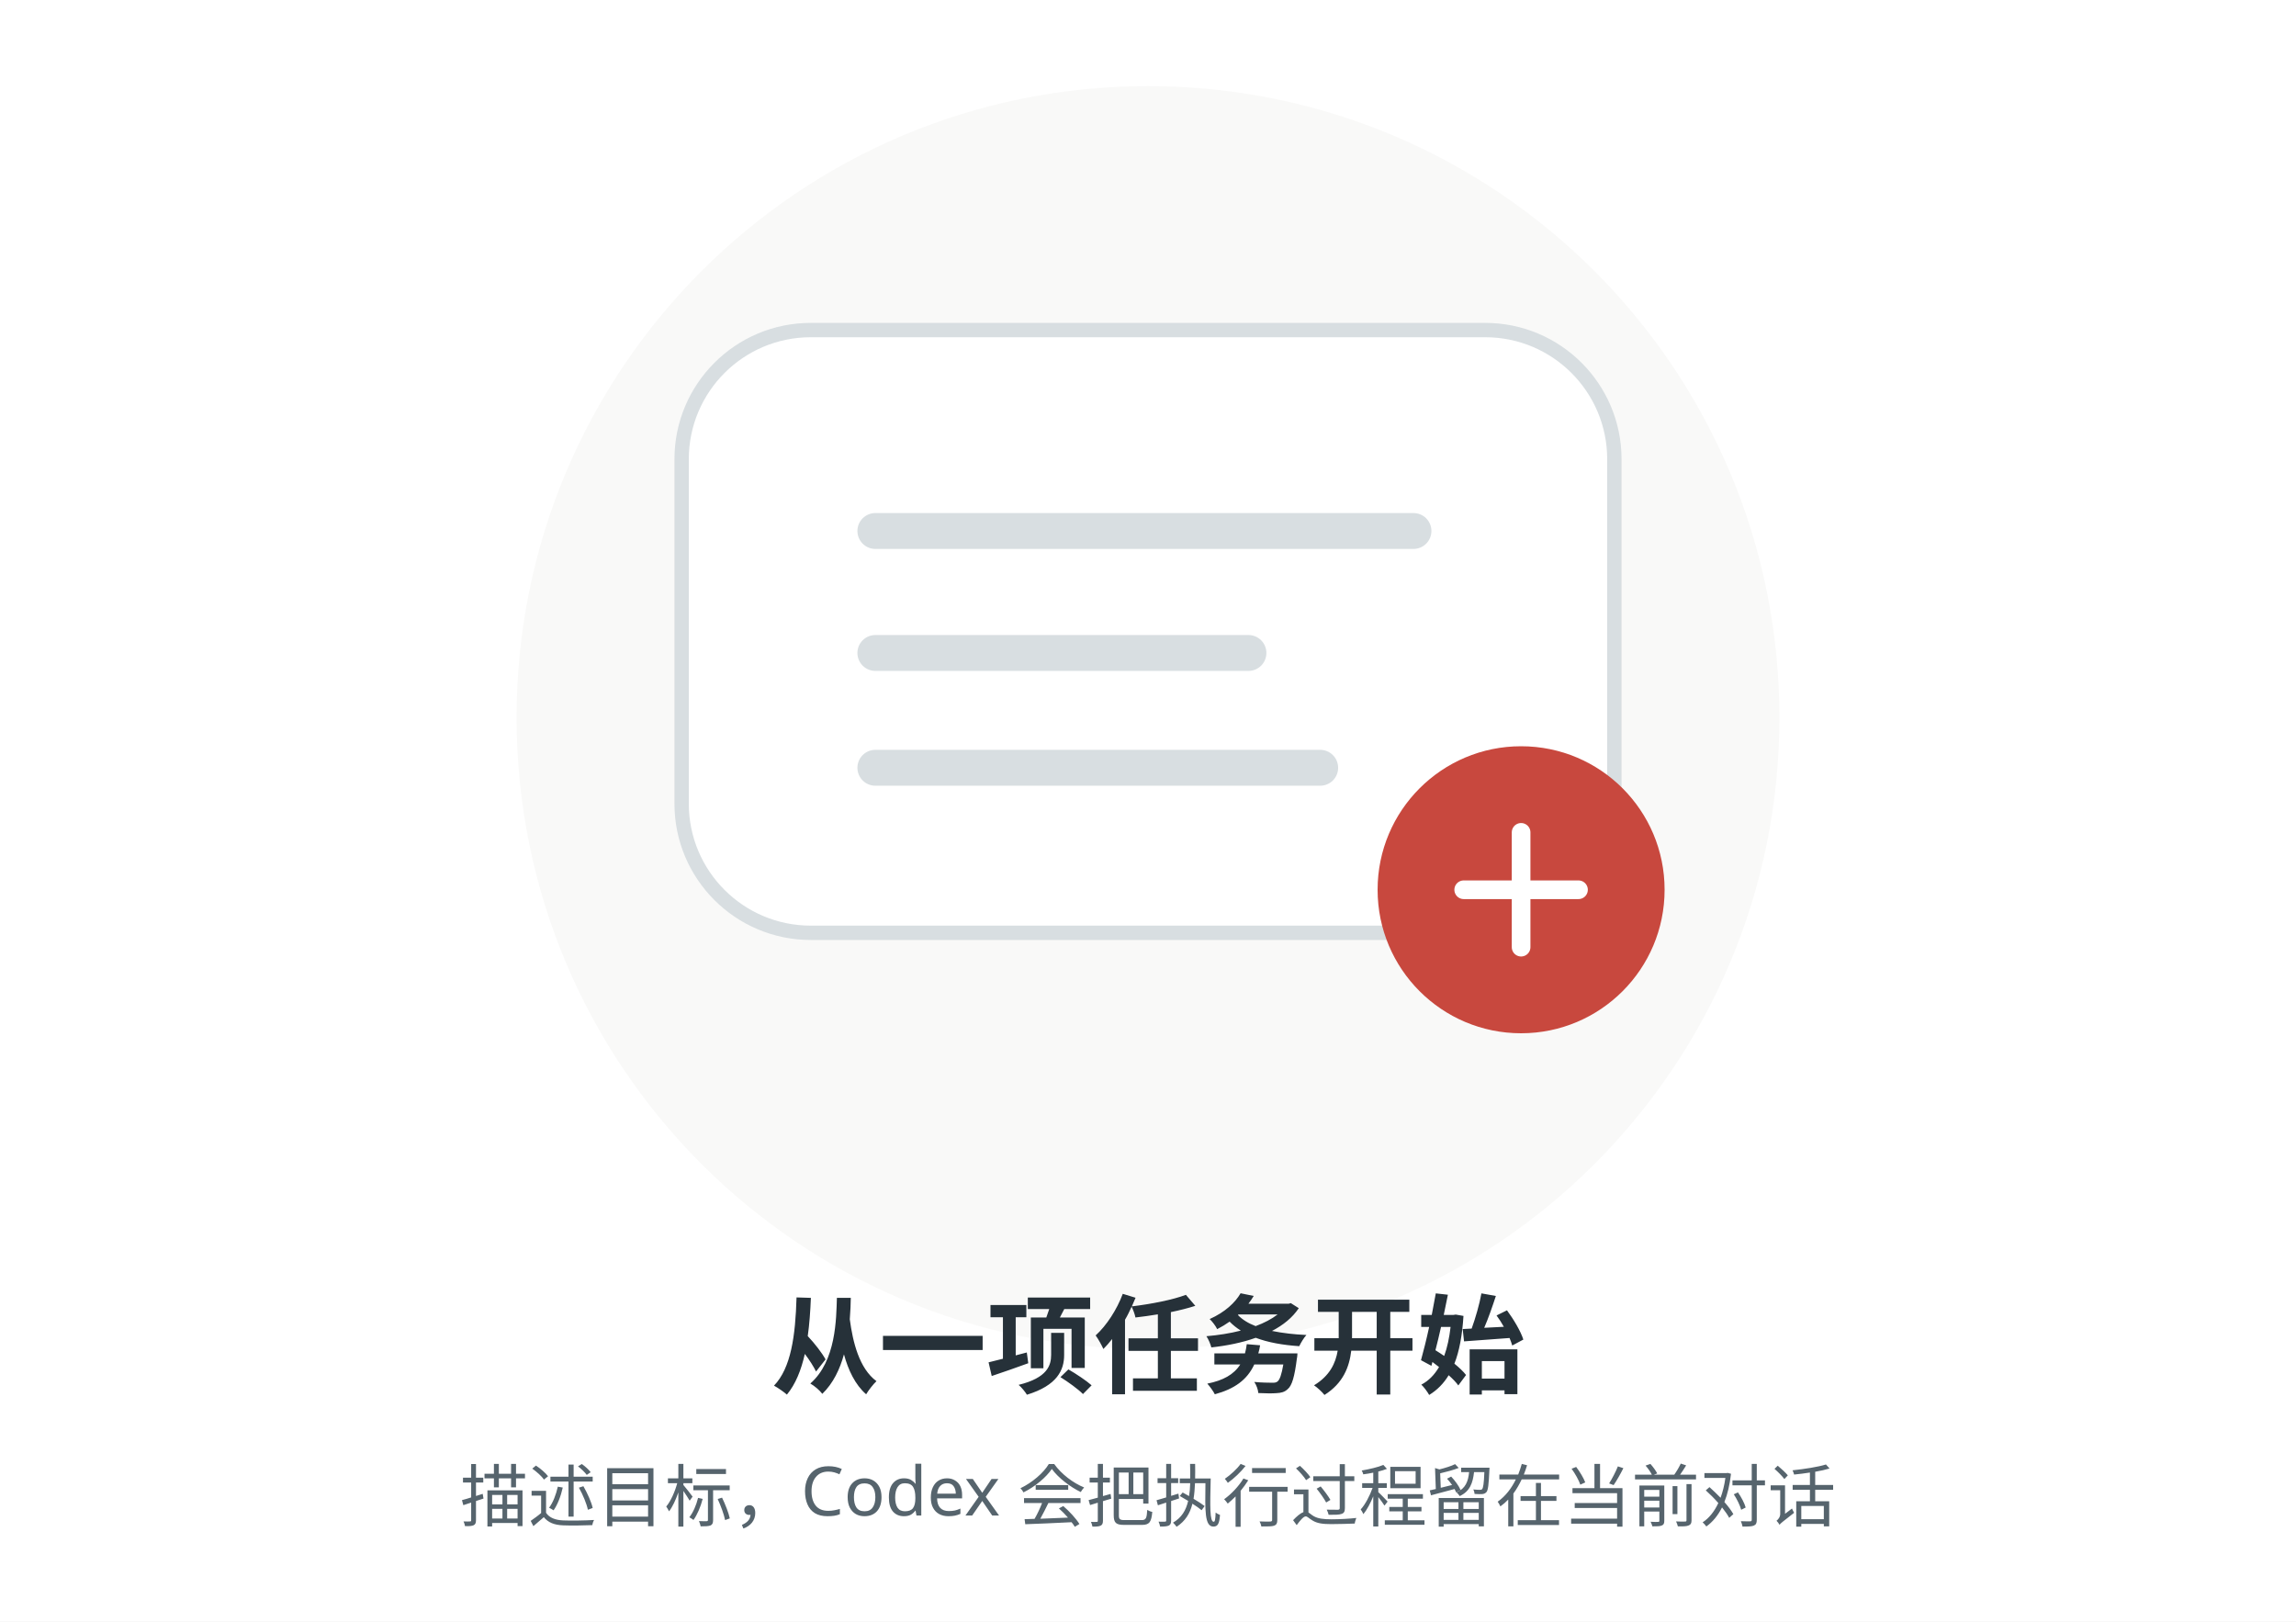
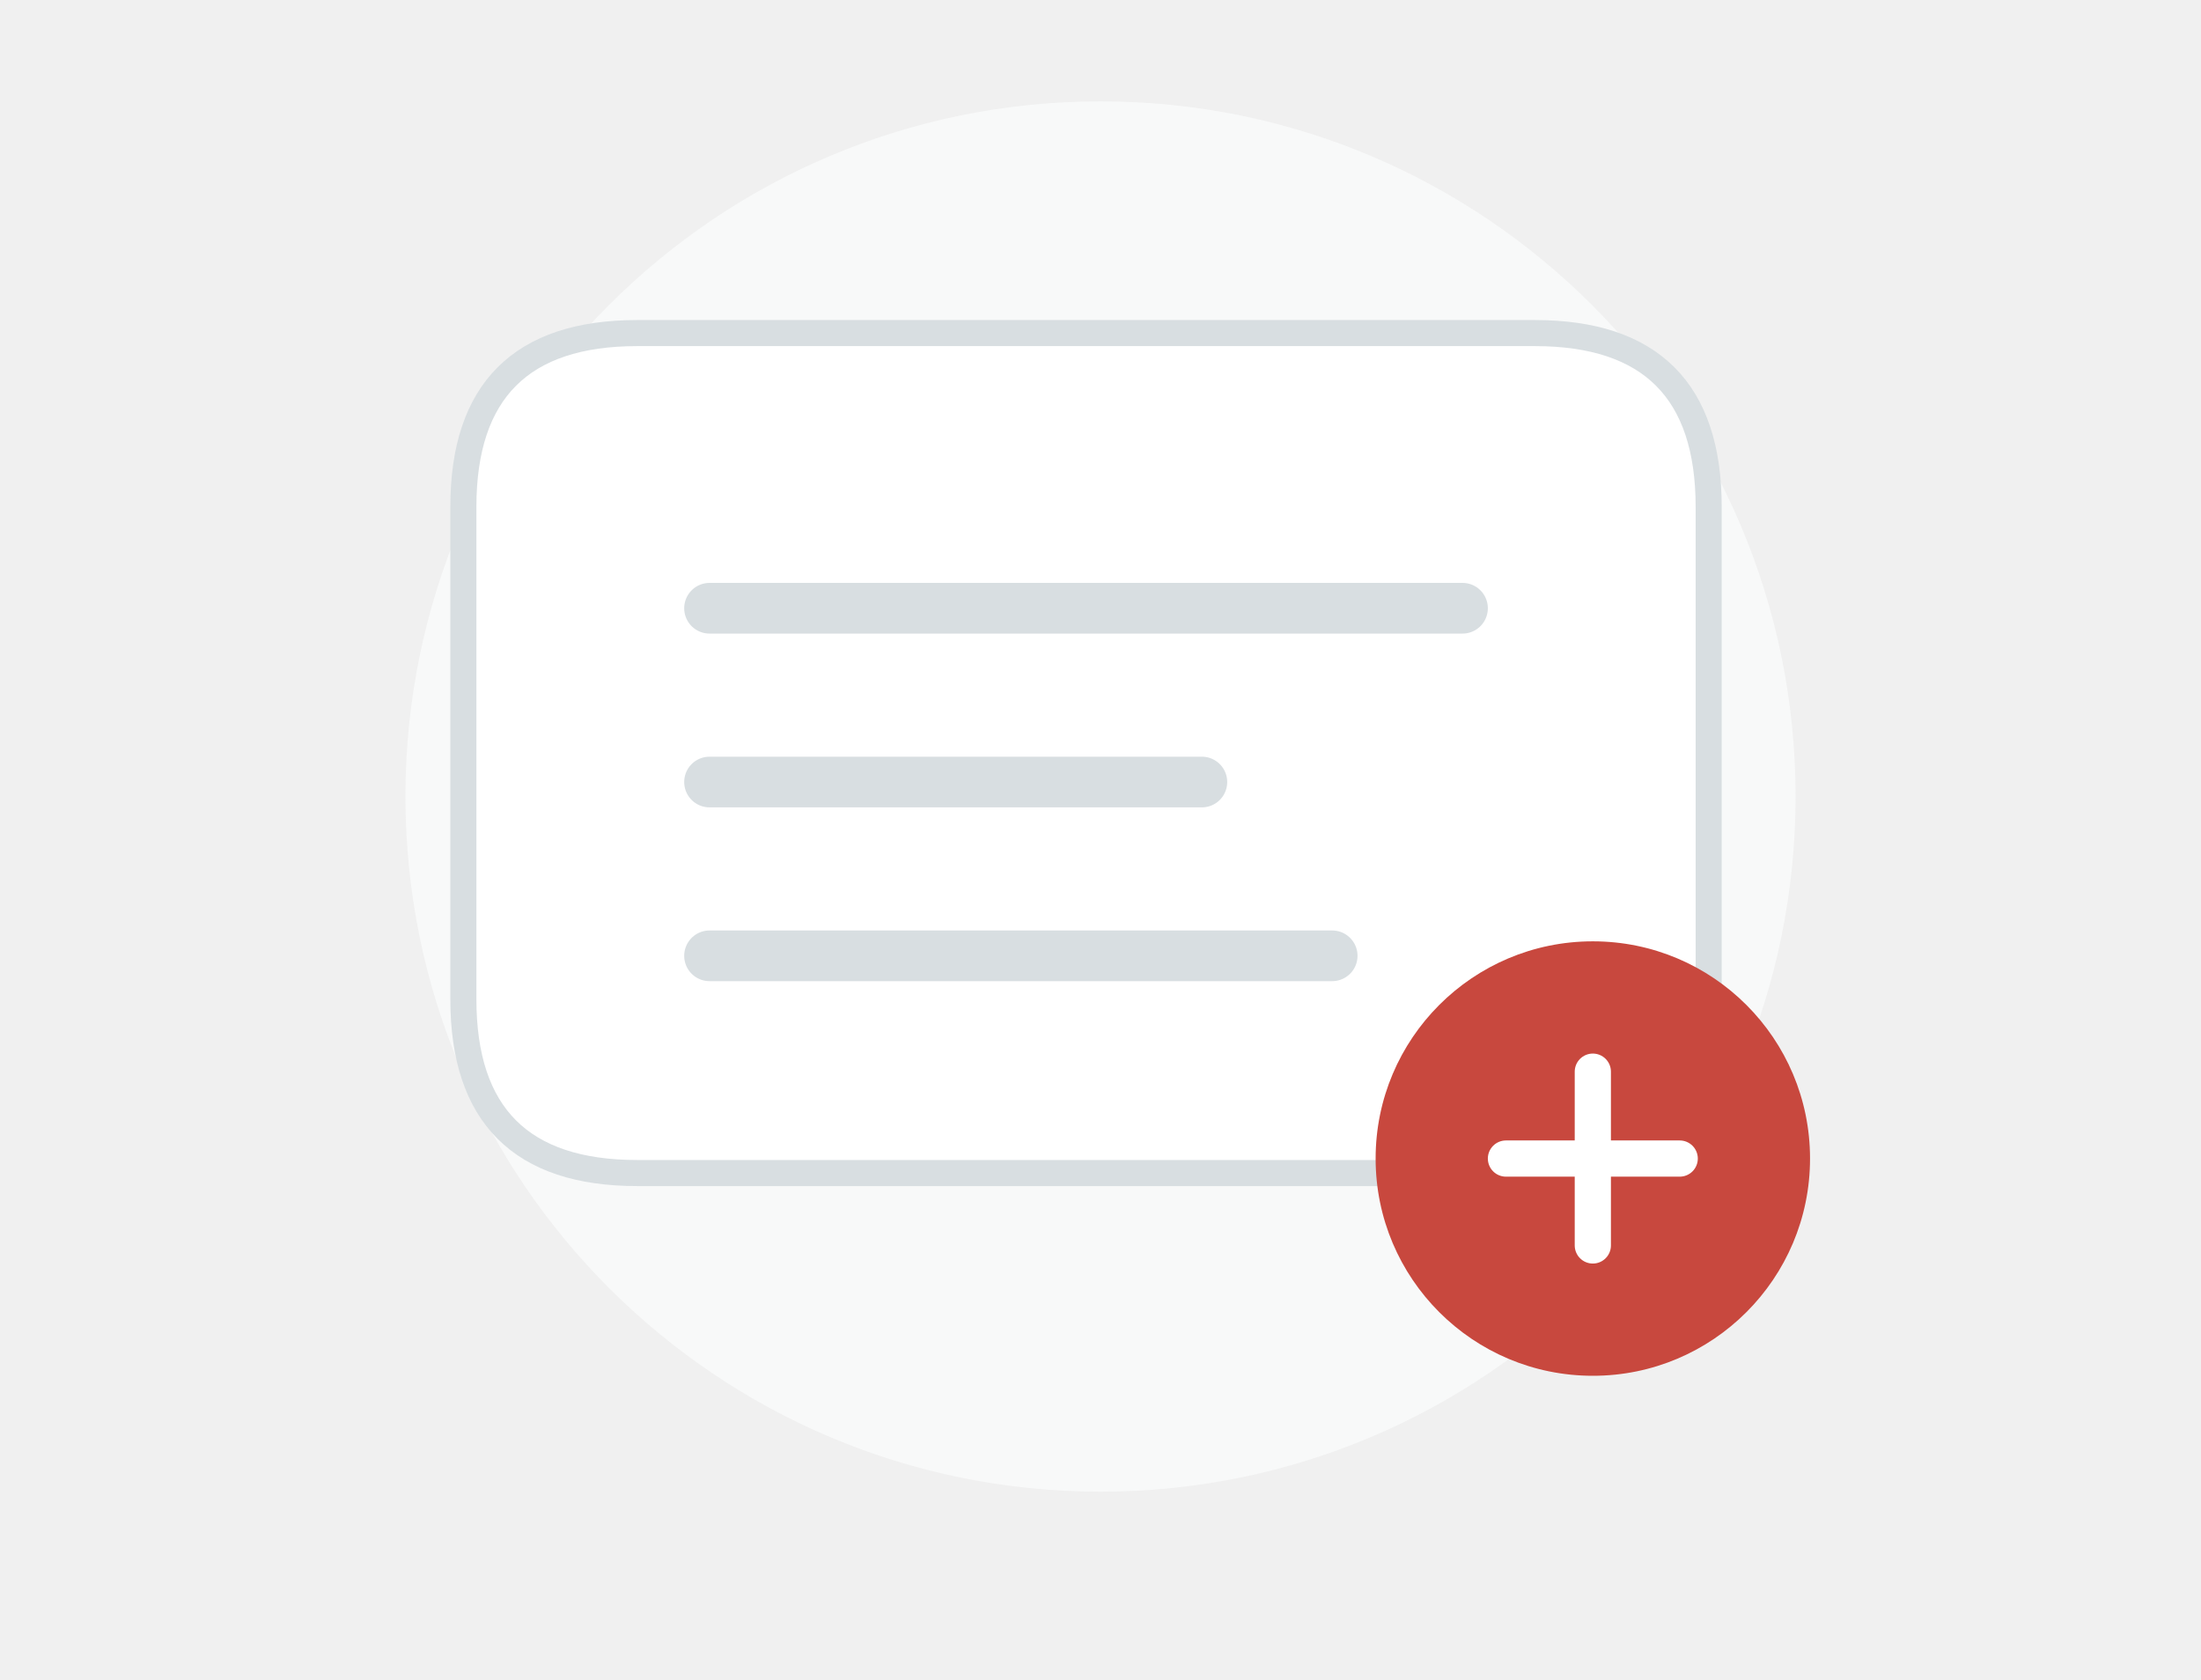
- <svg xmlns="http://www.w3.org/2000/svg" width="320" height="226" viewBox="0 0 320 226">
-   <rect width="320" height="226" fill="#FFFFFF" />
-   <circle cx="160" cy="100" r="88" fill="#F9F9F8" />
-   <rect x="95" y="46" width="130" height="84" rx="18" fill="#FFFFFF" stroke="#D8DEE1" stroke-width="2" />
-   <path d="M122 74h75M122 91h52M122 107h62" stroke="#D8DEE1" stroke-width="5" stroke-linecap="round" />
-   <circle cx="212" cy="124" r="20" fill="#C8483E" />
-   <path d="M204 124h16m-8-8v16" stroke="white" stroke-width="2.6" stroke-linecap="round" />
-   <text x="160" y="193" font-family="sans-serif" font-size="15" font-weight="600" fill="#263139" text-anchor="middle">从一项任务开始</text>
-   <text x="160" y="212" font-family="sans-serif" font-size="9.5" fill="#56646D" text-anchor="middle">描述目标，Codex 会把执行过程留在当前对话</text>
+ <svg xmlns="http://www.w3.org/2000/svg" width="152" height="116" viewBox="0 0 152 116">
+   <path d="M28,55 A48,48 0,1 0,124,55 A48,48 0,1 0,28,55 Z" fill="#F8F9F9" />
+   <path d="M44,23 H106 Q118,23 118,35 V69 Q118,81 106,81 H44 Q32,81 32,69 V35 Q32,23 44,23 Z" fill="#FFFFFF" stroke="#D8DEE1" stroke-width="1.8" stroke-linecap="round" stroke-linejoin="round" />
+   <path d="M49 42H101M49 54H83M49 66H92" fill="none" stroke="#D8DEE1" stroke-width="3.5" stroke-linecap="round" stroke-linejoin="round" />
+   <path d="M95,80 A15,15 0,1 0,125,80 A15,15 0,1 0,95,80 Z" fill="#C8483E" />
+   <path d="M104 80h12m-6-6v12" fill="none" stroke="#FFFFFF" stroke-width="2.5" stroke-linecap="round" stroke-linejoin="round" />
</svg>
